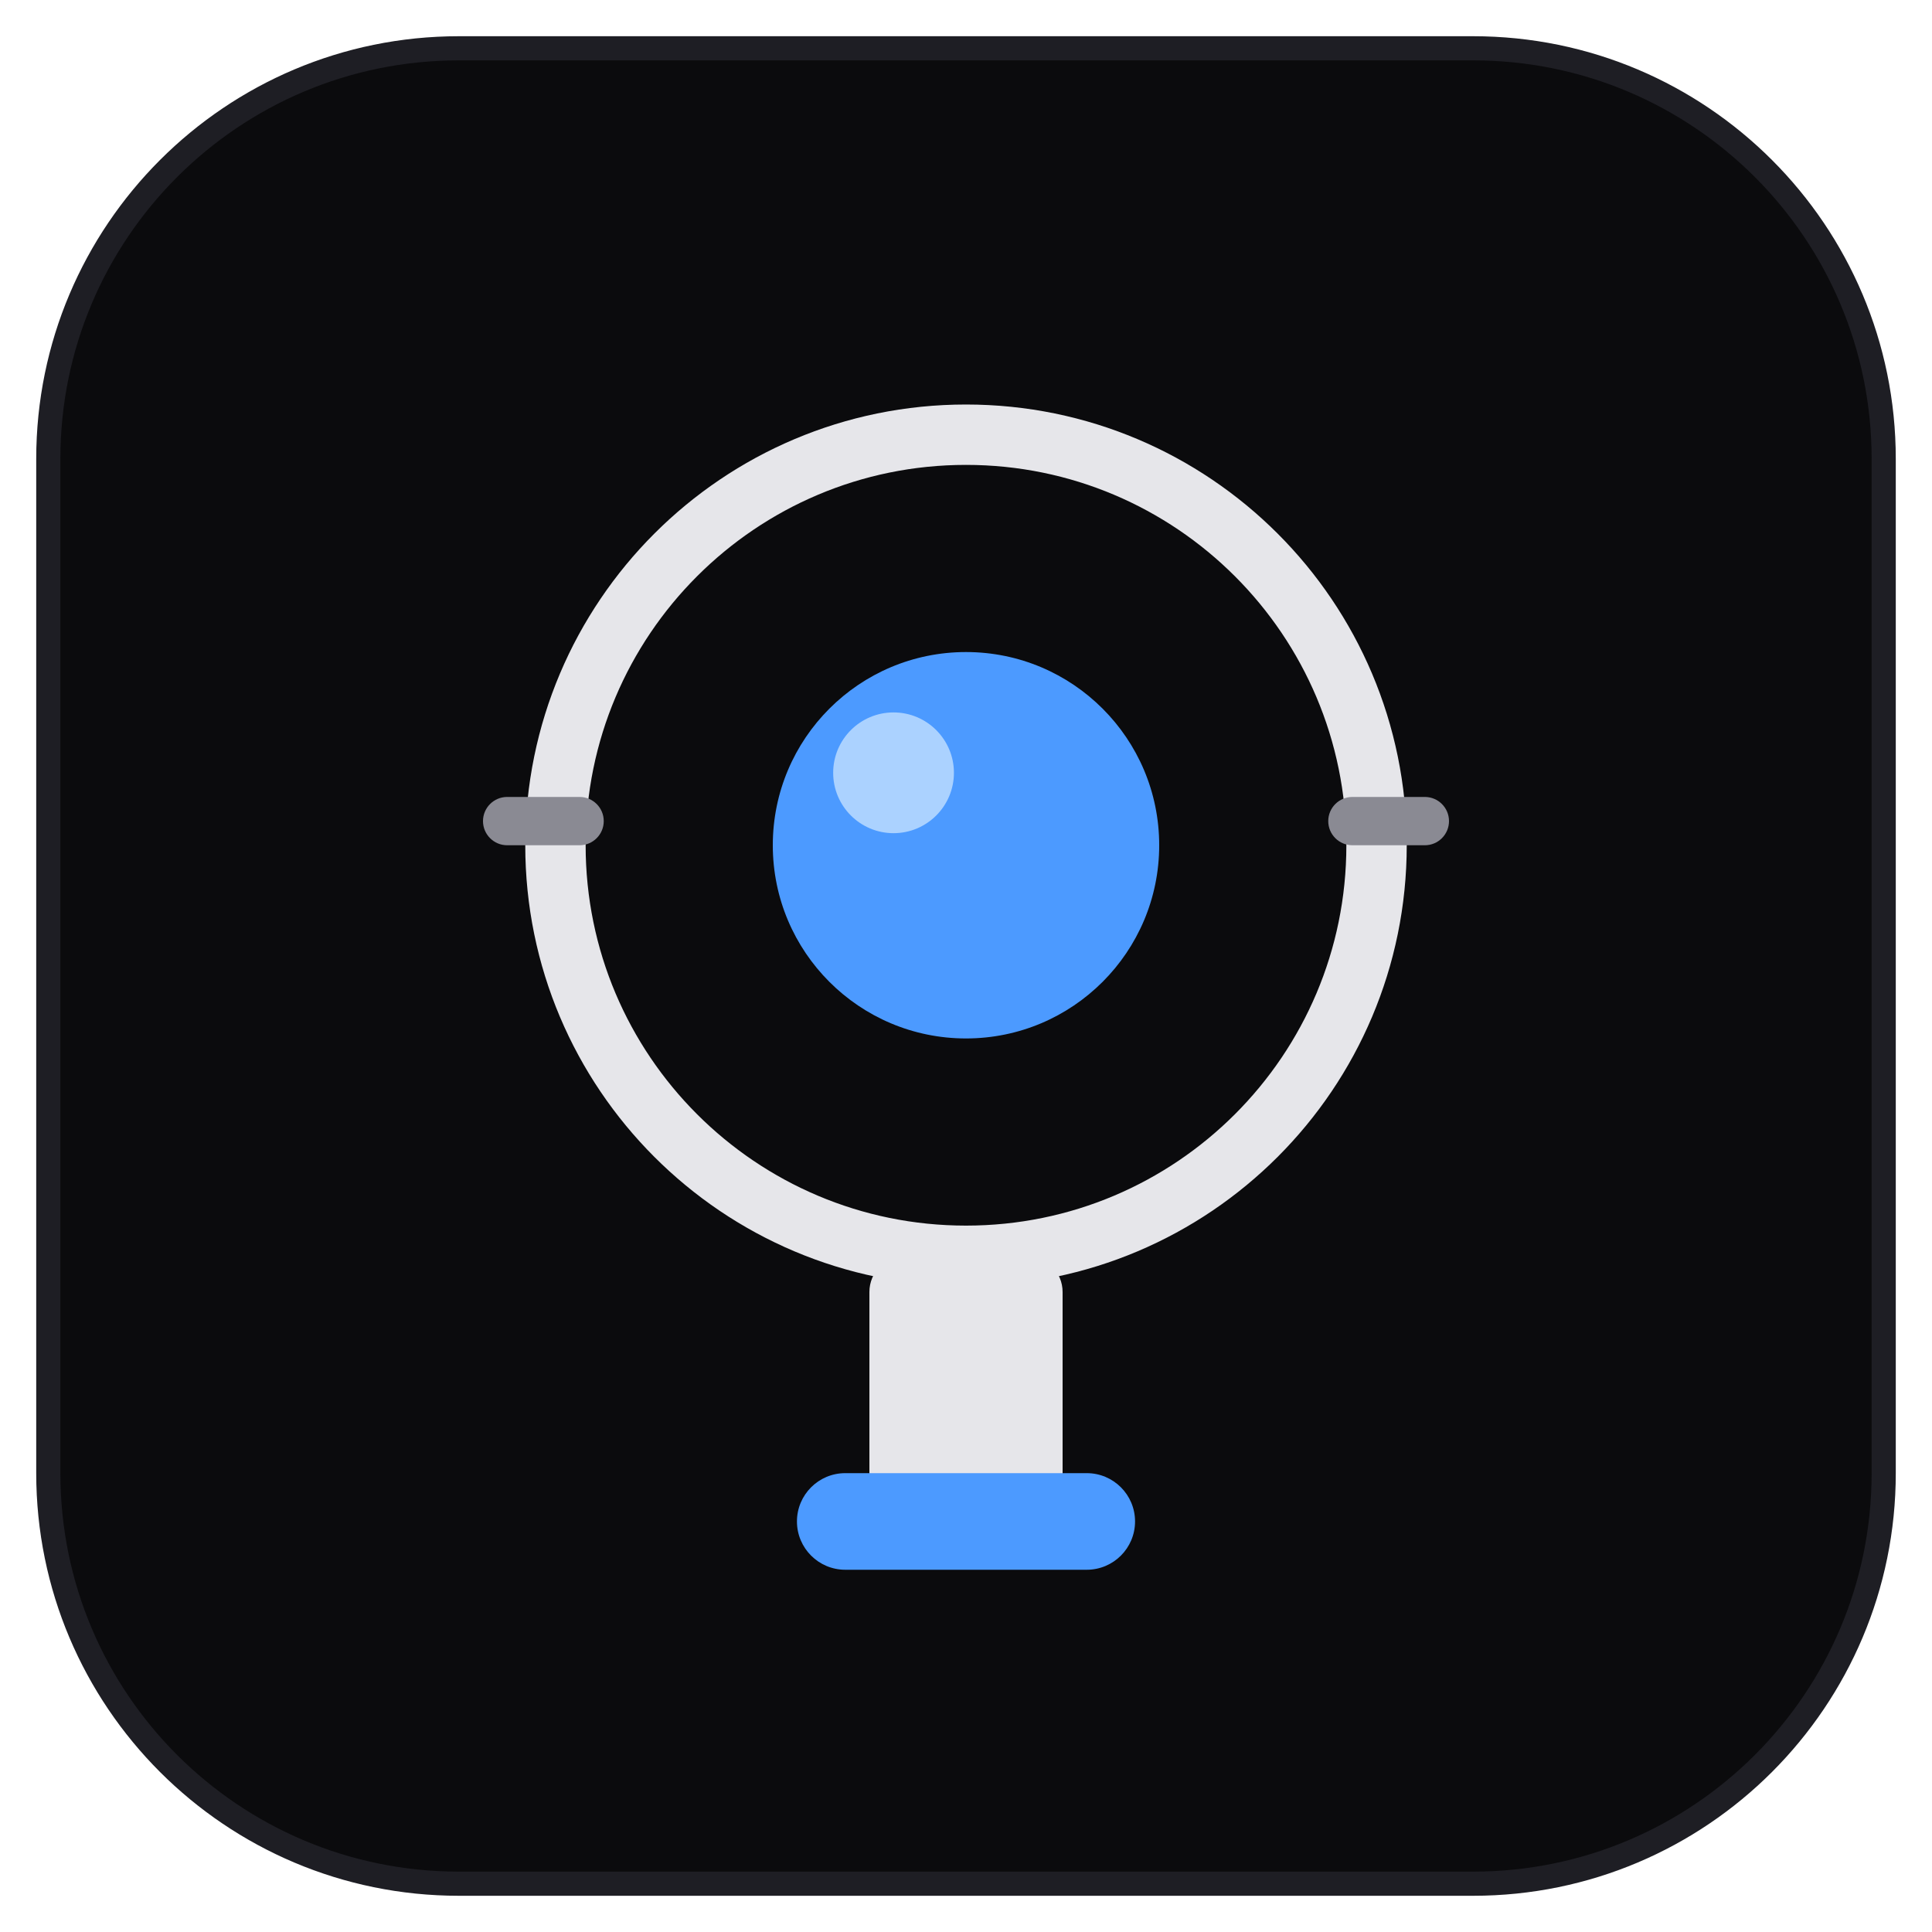
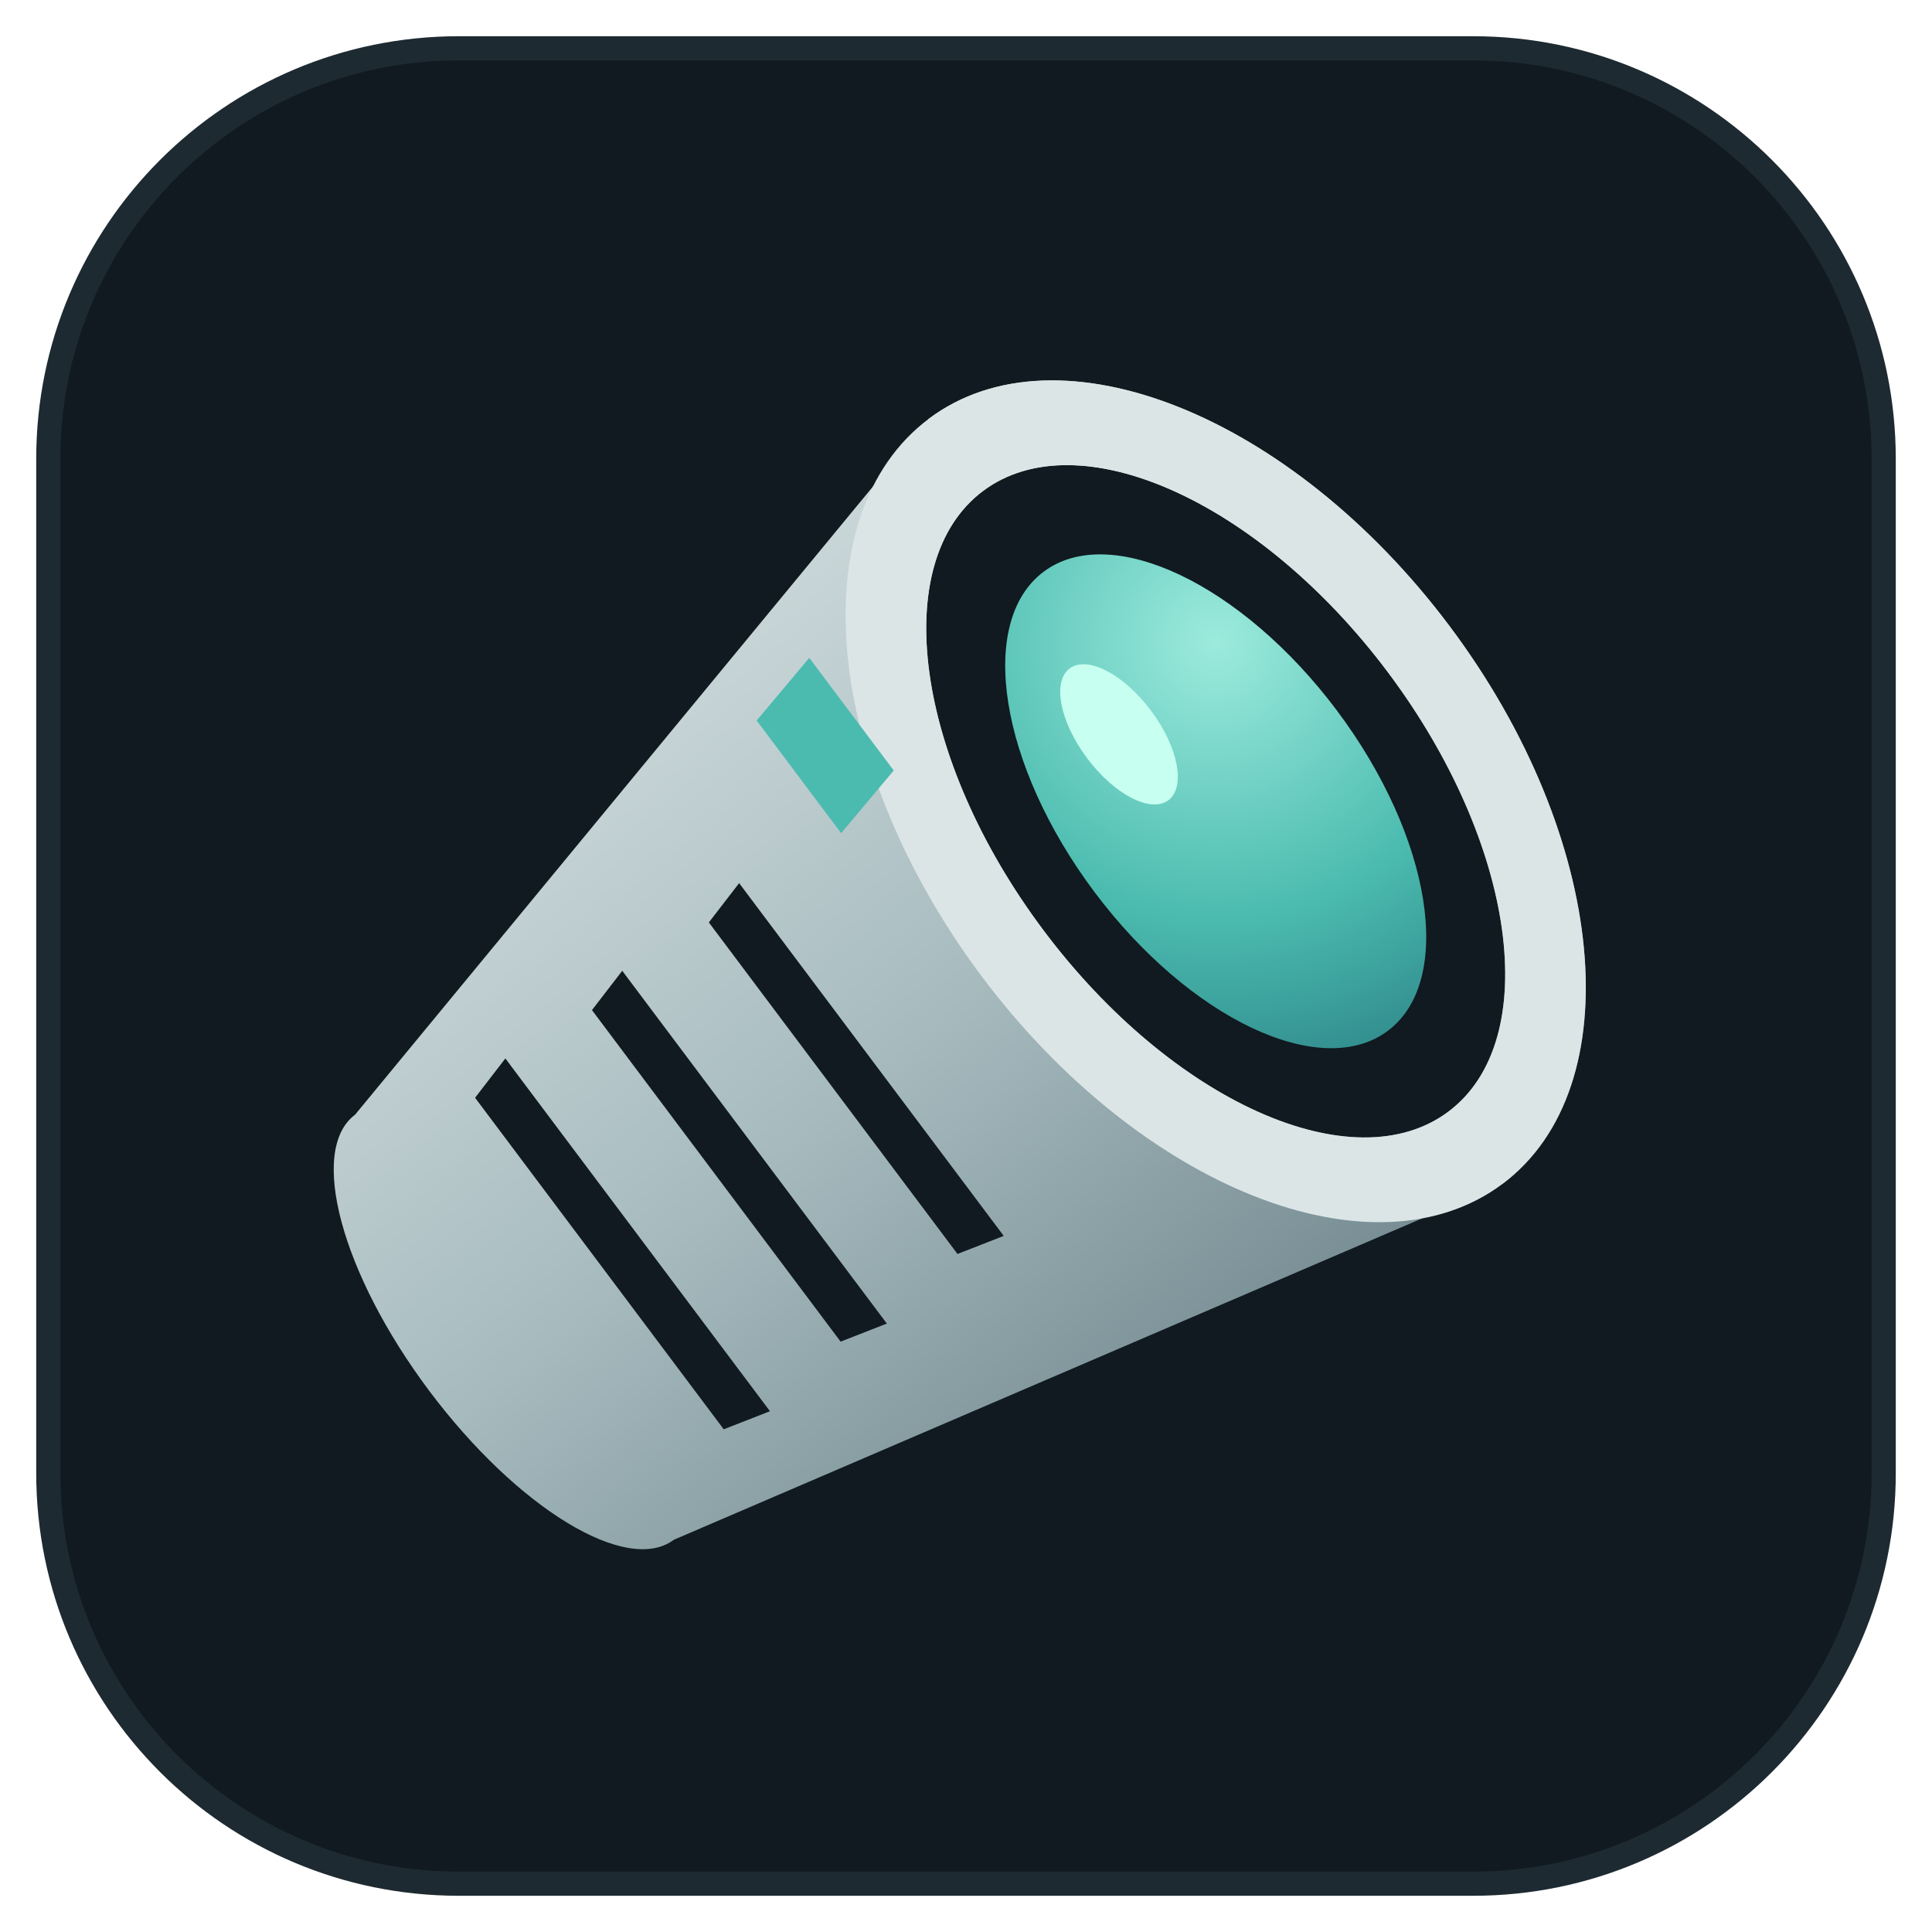
<svg xmlns="http://www.w3.org/2000/svg" width="160" height="160" viewBox="0 0 160 160" fill="none" role="img" aria-label="TeleCam Pro logo">
-   <rect x="4" y="4" width="152" height="152" rx="34" fill="#0B0B0D" stroke="#1E1E24" stroke-width="2" />
-   <circle cx="80" cy="70" r="34" fill="none" stroke="#E6E6EA" stroke-width="5" />
-   <circle cx="80" cy="70" r="16" fill="#4C9AFF" />
-   <circle cx="74" cy="64" r="5" fill="#Bcdcff" opacity="0.85" />
-   <rect x="72" y="104" width="16" height="22" rx="3" fill="#E6E6EA" />
-   <rect x="66" y="122" width="28" height="8" rx="4" fill="#4C9AFF" />
-   <rect x="40" y="66" width="10" height="4" rx="2" fill="#8A8A93" />
-   <rect x="110" y="66" width="10" height="4" rx="2" fill="#8A8A93" />
+   <rect x="4" y="4" width="152" height="152" rx="34" fill="#101A20" stroke="#1E2A31" stroke-width="2" />
+   <g transform="translate(80,80) scale(2.2) translate(-52.6,-54.2)">
+     <defs>
+       <linearGradient id="metal" gradientUnits="userSpaceOnUse" x1="35" y1="36" x2="68" y2="76">
+         <stop offset="0" stop-color="#DCE5E6" />
+         <stop offset="0.5" stop-color="#A7BBBF" />
+         <stop offset="1" stop-color="#617980" />
+       </linearGradient>
+       <radialGradient id="glass" gradientUnits="userSpaceOnUse" cx="62" cy="42" r="19">
+         <stop offset="0" stop-color="#9CEBDD" />
+         <stop offset="0.55" stop-color="#4BBBAF" />
+         <stop offset="1" stop-color="#277A80" />
+       </radialGradient>
+     </defs>
+     <path fill="url(#metal)" fill-rule="evenodd" d="M29.6,59.8 L51.2,33.6 C56.06,29.955 64.835,33.447 70.8,41.4 C76.765,49.353 77.66,58.755 72.8,62.4 L41.6,75.8 C39.833,77.125 35.714,74.618 32.4,70.2 C29.086,65.782 27.833,61.125 29.6,59.8 Z M68.48,43.14 C73.318,49.591 74.339,56.996 70.76,59.68 C67.181,62.364 60.358,59.311 55.52,52.86 C50.682,46.409 49.661,39.004 53.24,36.32 C56.819,33.636 63.642,36.689 68.48,43.14 Z M34.12,59.16 L35.26,57.68 L45.22,70.96 L43.48,71.64 Z M38.52,55.86 L39.66,54.38 L49.62,67.66 L47.88,68.34 Z M42.92,52.56 L44.06,51.08 L54.02,64.36 L52.28,65.04 Z" />
+     <path fill="#DCE5E6" fill-rule="evenodd" d="M70.8,41.4 C76.765,49.353 77.66,58.755 72.8,62.4 C67.94,66.045 59.165,62.553 53.2,54.6 C47.235,46.647 46.34,37.245 51.2,33.6 C56.06,29.955 64.835,33.447 70.8,41.4 Z M68.48,43.14 C73.318,49.591 74.339,56.996 70.76,59.68 C67.181,62.364 60.358,59.311 55.52,52.86 C50.682,46.409 49.661,39.004 53.24,36.32 C56.819,33.636 63.642,36.689 68.48,43.14 Z" />
+     <path fill="url(#glass)" fill-rule="evenodd" d="M66.56,44.58 C70.139,49.352 70.998,54.751 68.48,56.64 C65.962,58.529 61.019,56.192 57.44,51.42 C53.861,46.648 53.002,41.249 55.52,39.36 C58.038,37.471 62.981,39.808 66.56,44.58 Z" />
+     <path fill="#4BBBAF" fill-rule="evenodd" d="M44.72,44.96 L46.7,42.6 L49.88,46.84 L47.9,49.2 Z" />
+     <path fill="#C7FFF0" fill-rule="evenodd" d="M59.56,44.58 C60.587,45.95 60.883,47.463 60.22,47.96 C59.557,48.457 58.187,47.75 57.16,46.38 C56.133,45.01 55.837,43.497 56.5,43 C57.163,42.503 58.533,43.21 59.56,44.58 Z" />
+   </g>
</svg>
